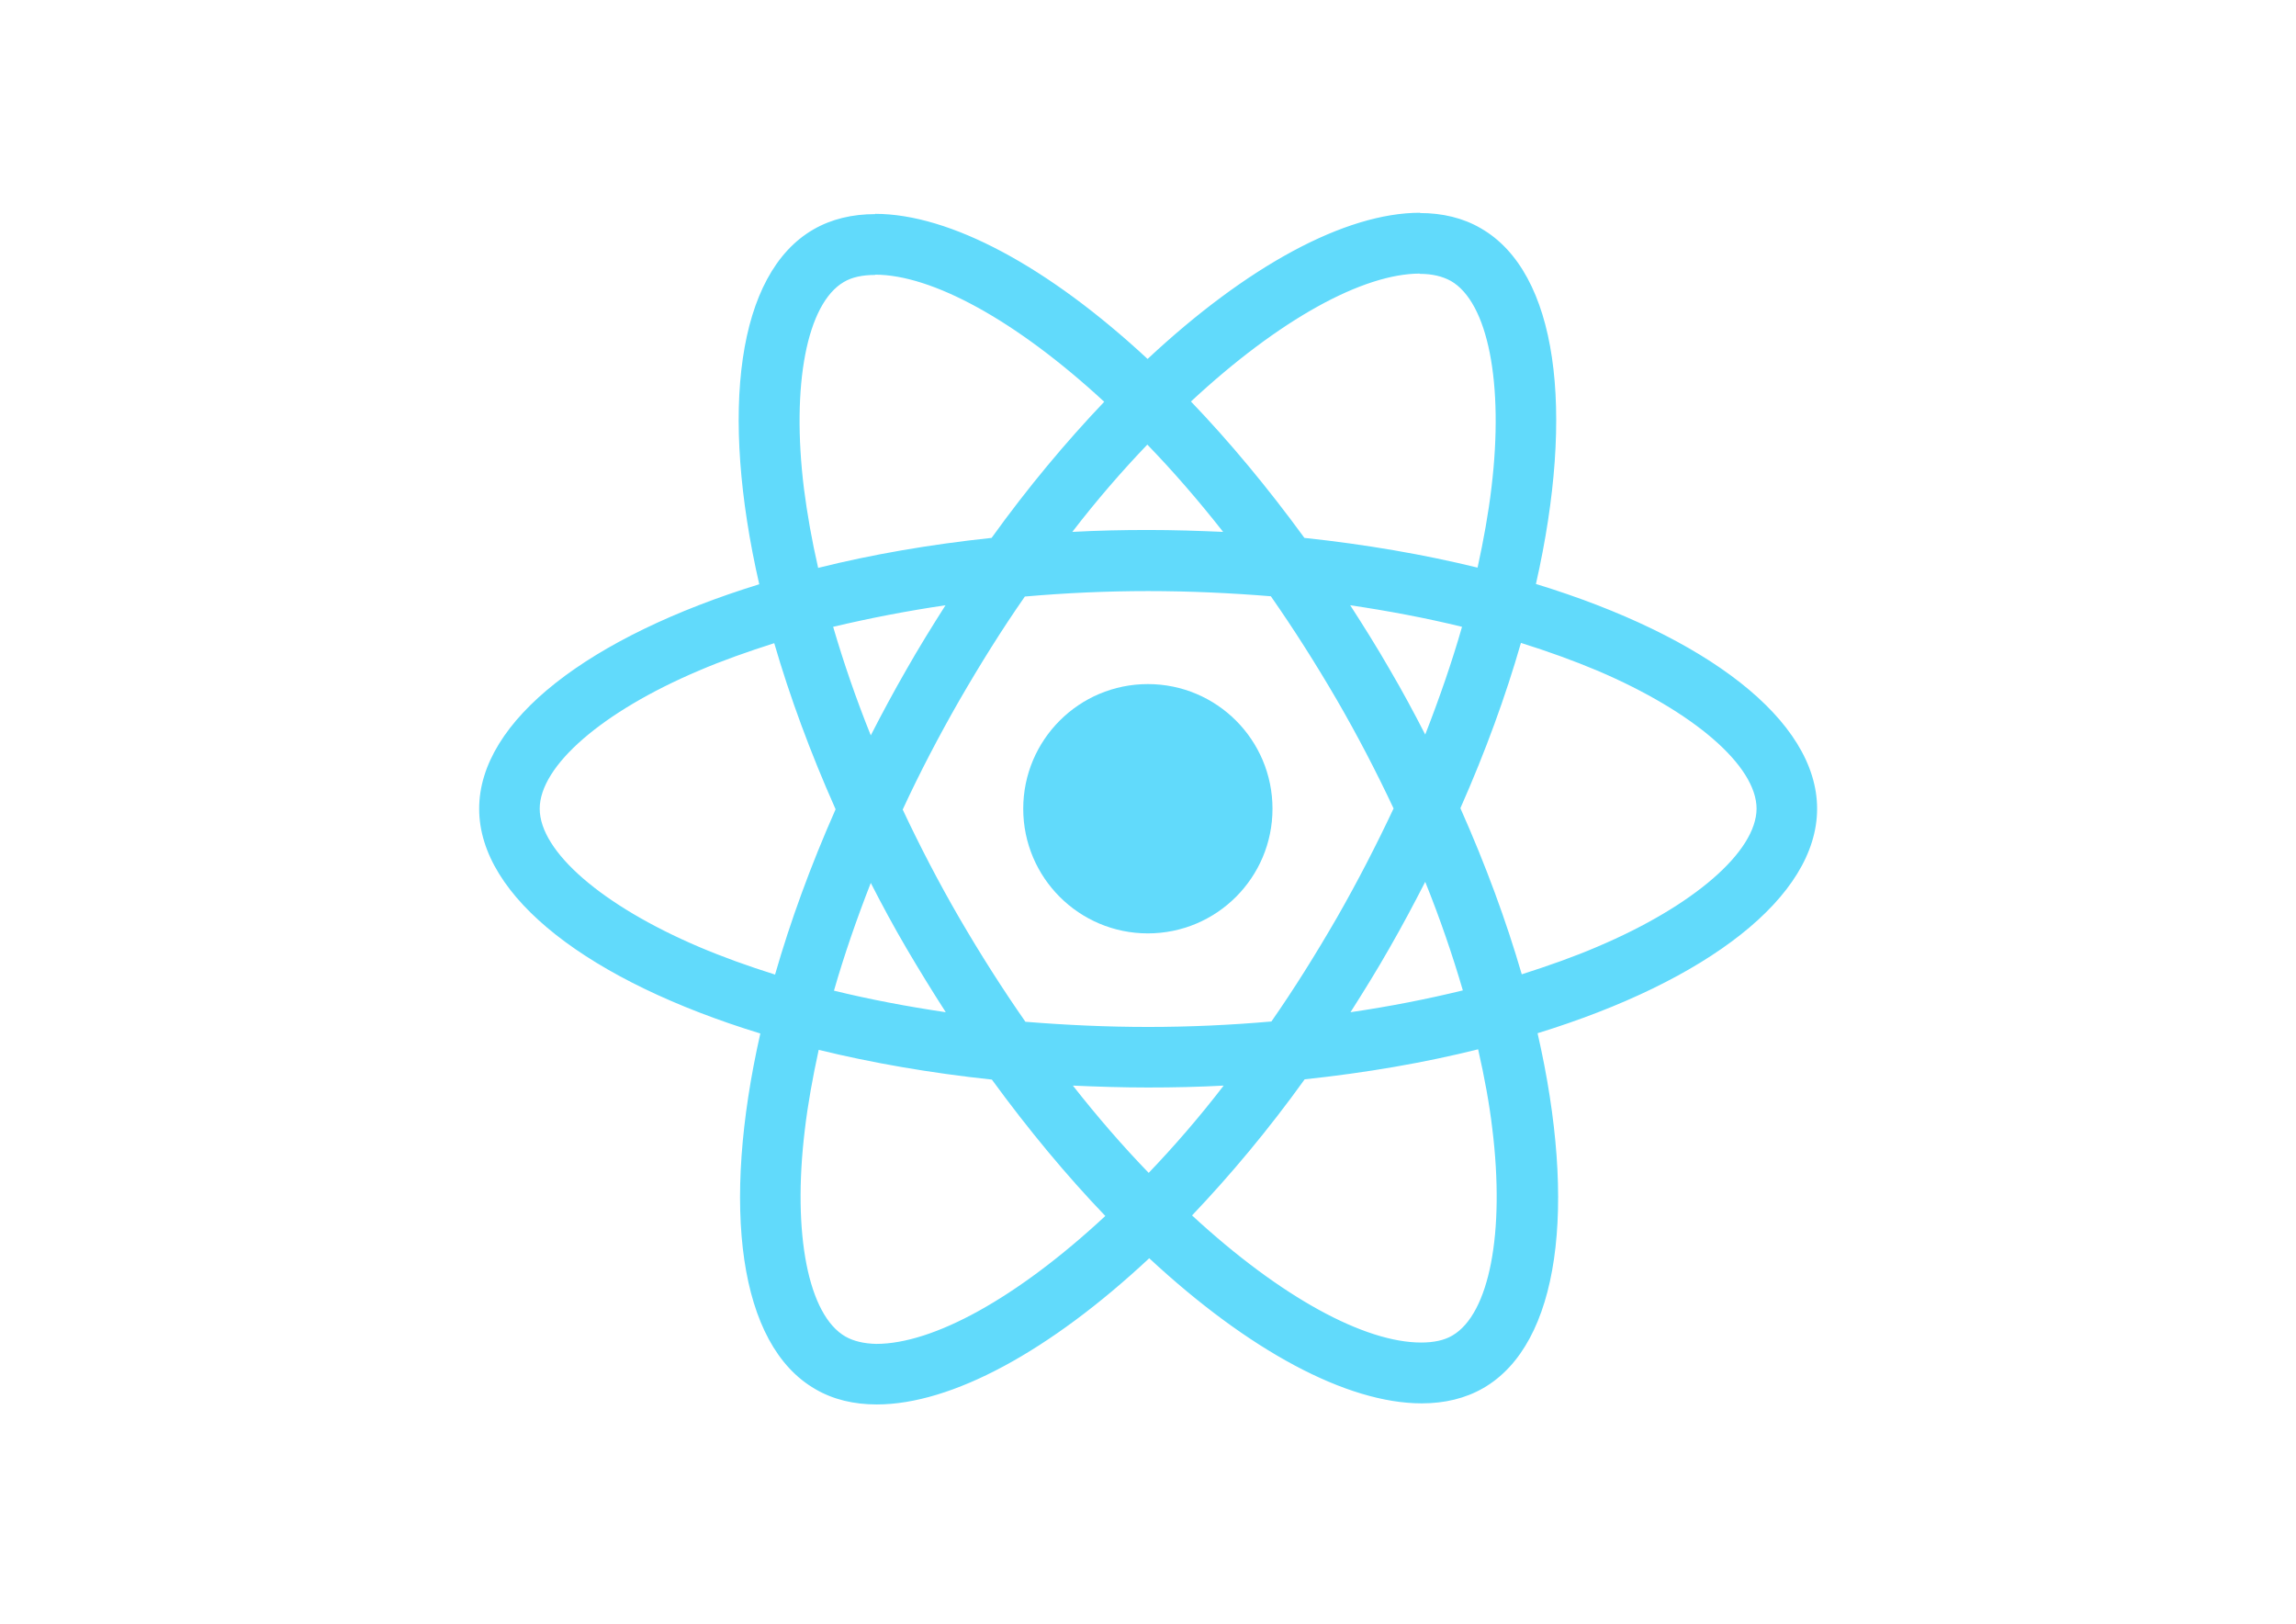
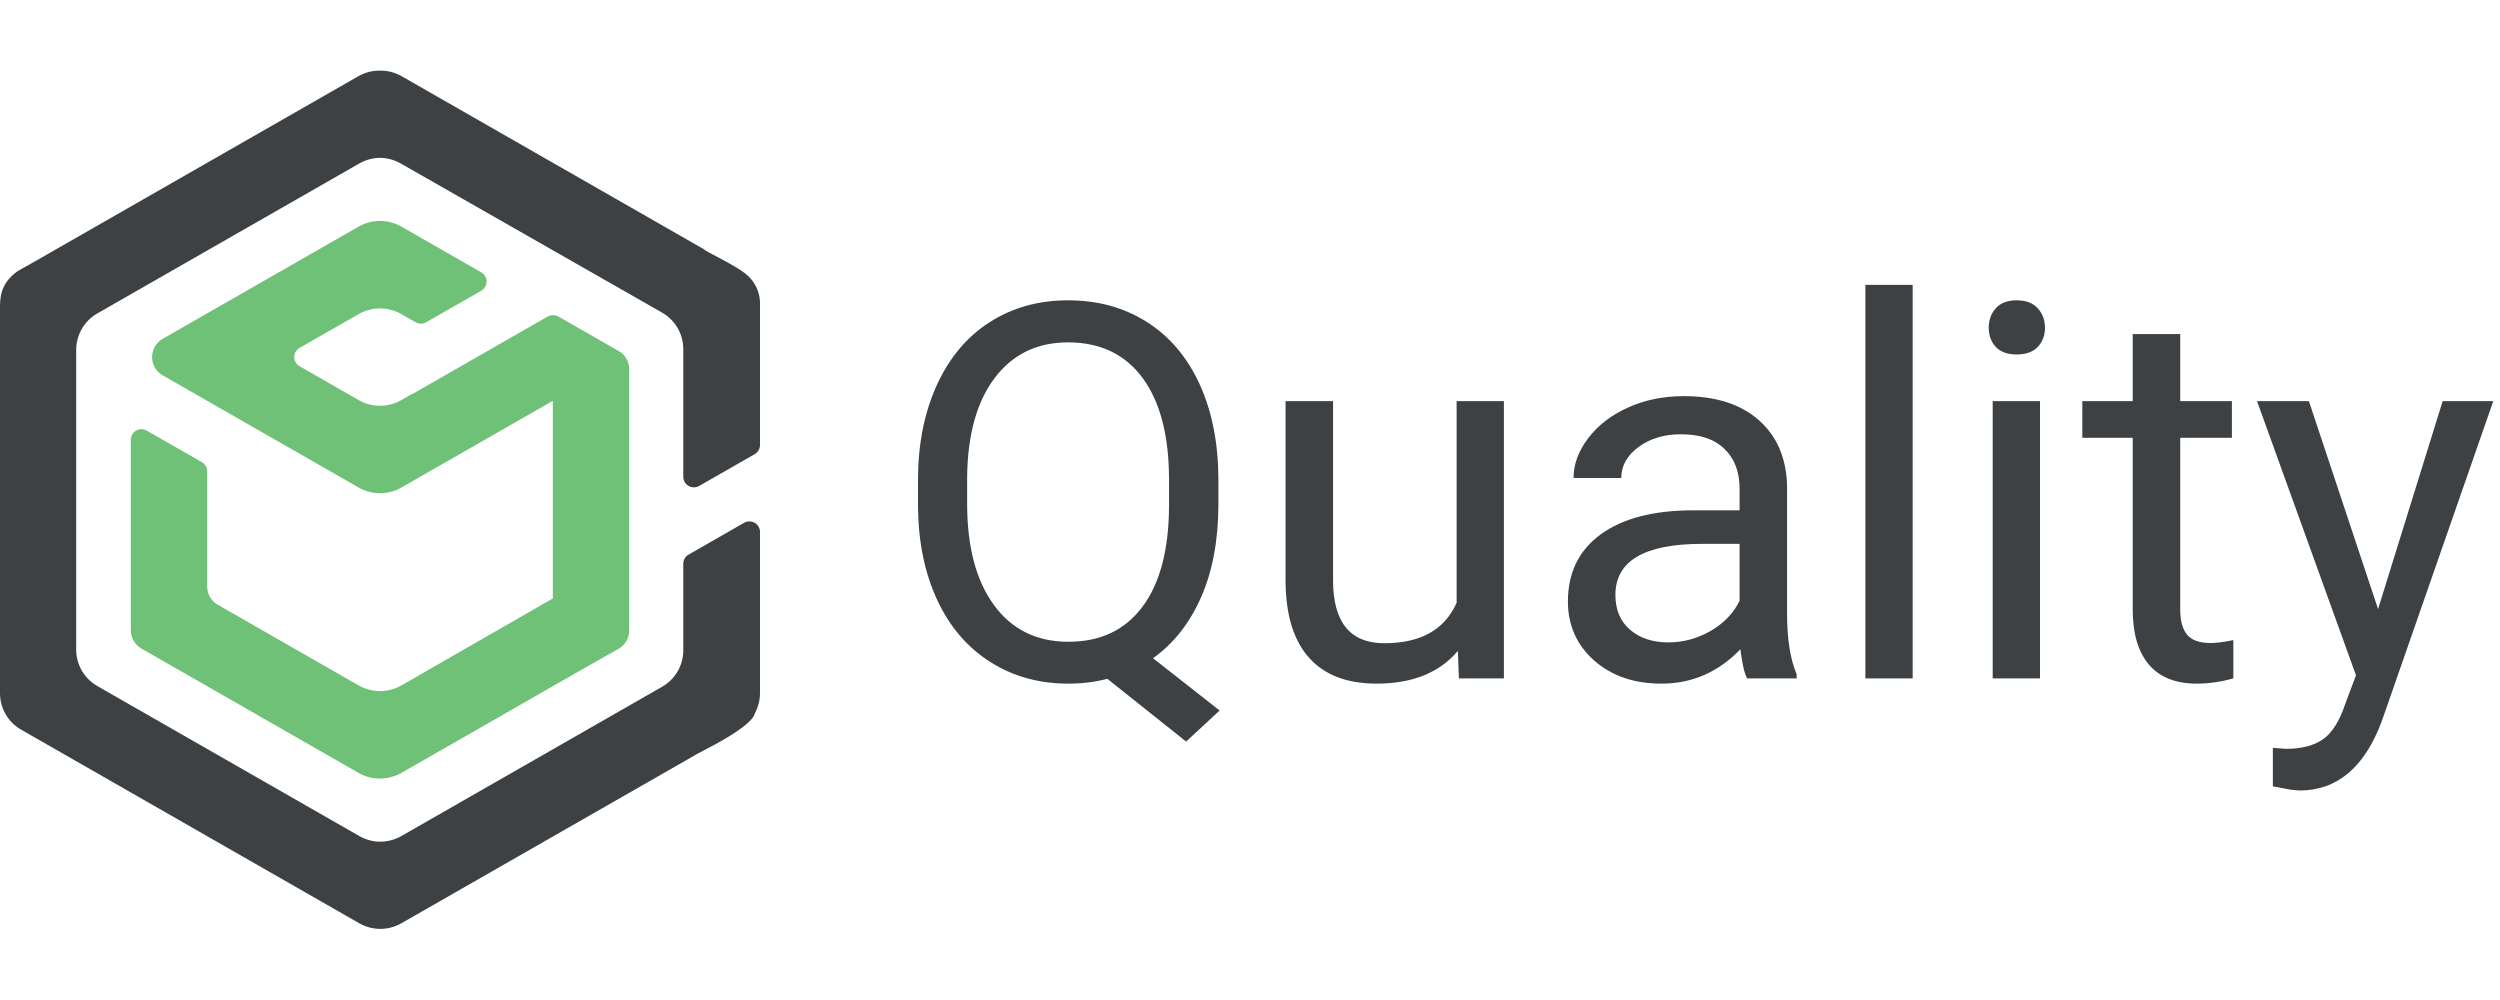
- <svg xmlns="http://www.w3.org/2000/svg" viewBox="0 0 841.9 595.3">
-   <g fill="#61DAFB">
-     <path d="M666.3 296.5c0-32.5-40.7-63.3-103.1-82.4 14.4-63.6 8-114.2-20.2-130.4-6.5-3.8-14.1-5.6-22.4-5.6v22.3c4.6 0 8.3.9 11.4 2.6 13.6 7.8 19.5 37.5 14.9 75.7-1.1 9.4-2.9 19.3-5.1 29.4-19.6-4.8-41-8.5-63.5-10.9-13.5-18.5-27.5-35.3-41.6-50 32.6-30.3 63.2-46.9 84-46.9V78c-27.5 0-63.5 19.6-99.9 53.6-36.4-33.8-72.4-53.2-99.9-53.2v22.3c20.7 0 51.4 16.5 84 46.6-14 14.7-28 31.4-41.3 49.9-22.6 2.4-44 6.1-63.6 11-2.3-10-4-19.7-5.2-29-4.7-38.2 1.1-67.9 14.6-75.8 3-1.8 6.9-2.6 11.5-2.6V78.5c-8.4 0-16 1.8-22.6 5.6-28.1 16.2-34.4 66.7-19.9 130.1-62.2 19.2-102.7 49.9-102.7 82.3 0 32.5 40.7 63.3 103.1 82.4-14.4 63.6-8 114.2 20.2 130.4 6.5 3.8 14.1 5.6 22.5 5.6 27.5 0 63.5-19.6 99.9-53.6 36.4 33.8 72.4 53.2 99.9 53.2 8.4 0 16-1.8 22.6-5.6 28.1-16.2 34.4-66.7 19.9-130.1 62-19.1 102.5-49.9 102.5-82.3zm-130.2-66.7c-3.7 12.9-8.3 26.2-13.5 39.5-4.1-8-8.4-16-13.1-24-4.6-8-9.5-15.8-14.4-23.4 14.2 2.1 27.9 4.7 41 7.9zm-45.8 106.5c-7.8 13.5-15.8 26.3-24.1 38.2-14.9 1.3-30 2-45.2 2-15.1 0-30.2-.7-45-1.9-8.3-11.9-16.4-24.6-24.2-38-7.6-13.1-14.5-26.4-20.8-39.8 6.2-13.4 13.2-26.8 20.7-39.9 7.8-13.5 15.8-26.3 24.1-38.2 14.9-1.3 30-2 45.2-2 15.1 0 30.2.7 45 1.9 8.3 11.9 16.4 24.6 24.2 38 7.6 13.1 14.5 26.4 20.8 39.8-6.3 13.4-13.2 26.8-20.7 39.9zm32.3-13c5.4 13.4 10 26.8 13.8 39.8-13.1 3.2-26.9 5.9-41.2 8 4.9-7.7 9.8-15.6 14.4-23.7 4.6-8 8.9-16.1 13-24.1zM421.2 430c-9.3-9.6-18.6-20.3-27.8-32 9 .4 18.2.7 27.5.7 9.4 0 18.7-.2 27.8-.7-9 11.7-18.3 22.4-27.5 32zm-74.4-58.9c-14.2-2.1-27.9-4.7-41-7.9 3.7-12.9 8.3-26.2 13.5-39.5 4.1 8 8.4 16 13.1 24 4.7 8 9.5 15.8 14.4 23.4zM420.7 163c9.3 9.6 18.6 20.3 27.8 32-9-.4-18.2-.7-27.5-.7-9.4 0-18.7.2-27.8.7 9-11.7 18.3-22.4 27.5-32zm-74 58.9c-4.9 7.7-9.8 15.6-14.4 23.7-4.6 8-8.9 16-13 24-5.4-13.4-10-26.8-13.8-39.8 13.1-3.1 26.9-5.8 41.2-7.9zm-90.5 125.2c-35.4-15.1-58.3-34.9-58.3-50.6 0-15.7 22.9-35.6 58.3-50.6 8.6-3.7 18-7 27.7-10.1 5.7 19.6 13.2 40 22.5 60.9-9.2 20.8-16.6 41.1-22.2 60.6-9.9-3.1-19.3-6.5-28-10.2zM310 490c-13.6-7.8-19.5-37.5-14.9-75.7 1.1-9.4 2.9-19.3 5.1-29.4 19.6 4.8 41 8.5 63.5 10.9 13.5 18.5 27.5 35.3 41.6 50-32.6 30.3-63.2 46.9-84 46.9-4.5-.1-8.3-1-11.3-2.7zm237.2-76.2c4.7 38.2-1.1 67.9-14.6 75.8-3 1.8-6.9 2.6-11.5 2.6-20.7 0-51.4-16.5-84-46.6 14-14.7 28-31.4 41.3-49.9 22.6-2.4 44-6.1 63.6-11 2.3 10.1 4.1 19.8 5.2 29.1zm38.5-66.7c-8.6 3.7-18 7-27.7 10.1-5.7-19.6-13.2-40-22.5-60.9 9.2-20.8 16.6-41.1 22.2-60.6 9.9 3.1 19.3 6.5 28.1 10.2 35.4 15.1 58.3 34.9 58.3 50.6-.1 15.7-23 35.6-58.4 50.6zM320.8 78.4z" />
-     <circle cx="420.9" cy="296.5" r="45.7" />
-     <path d="M520.5 78.1z" />
+ <svg xmlns="http://www.w3.org/2000/svg" xmlns:xlink="http://www.w3.org/1999/xlink" width="187.5pt" height="75pt" viewBox="0 0 187.5 75" version="1.2">
+   <defs>
+     <g>
+       <symbol overflow="visible" id="glyph0-0">
+         <path style="stroke:none;" d="M 15.531 0 L 1.922 0 L 1.922 -27.984 L 15.531 -27.984 Z M 14.484 -1.609 L 14.484 -26.344 L 9.219 -13.984 Z M 2.953 -26.125 L 2.953 -1.844 L 8.109 -13.984 Z M 3.734 -1.031 L 13.625 -1.031 L 8.672 -12.688 Z M 8.672 -15.297 L 13.625 -26.938 L 3.734 -26.938 Z M 8.672 -15.297 " />
+       </symbol>
+       <symbol overflow="visible" id="glyph0-1">
+         <path style="stroke:none;" d="M 24.625 -13.094 C 24.625 -10.383 24.191 -8.051 23.328 -6.094 C 22.473 -4.145 21.27 -2.617 19.719 -1.516 L 24.719 2.406 L 22.203 4.734 L 16.297 0.031 C 15.367 0.27 14.395 0.391 13.375 0.391 C 11.176 0.391 9.223 -0.148 7.516 -1.234 C 5.805 -2.316 4.484 -3.859 3.547 -5.859 C 2.609 -7.867 2.125 -10.195 2.094 -12.844 L 2.094 -14.859 C 2.094 -17.547 2.562 -19.922 3.5 -21.984 C 4.438 -24.047 5.758 -25.625 7.469 -26.719 C 9.176 -27.812 11.133 -28.359 13.344 -28.359 C 15.594 -28.359 17.57 -27.812 19.281 -26.719 C 20.988 -25.633 22.305 -24.07 23.234 -22.031 C 24.16 -19.988 24.625 -17.602 24.625 -14.875 Z M 20.922 -14.891 C 20.922 -18.18 20.266 -20.723 18.953 -22.516 C 17.641 -24.305 15.77 -25.203 13.344 -25.203 C 11.02 -25.203 9.188 -24.312 7.844 -22.531 C 6.508 -20.758 5.82 -18.297 5.781 -15.141 L 5.781 -13.094 C 5.781 -9.883 6.445 -7.359 7.781 -5.516 C 9.125 -3.672 10.988 -2.75 13.375 -2.75 C 15.758 -2.75 17.602 -3.613 18.906 -5.344 C 20.219 -7.082 20.891 -9.57 20.922 -12.812 Z M 20.922 -14.891 " />
+       </symbol>
+       <symbol overflow="visible" id="glyph0-2">
+         <path style="stroke:none;" d="M 15.531 -2.062 C 14.145 -0.426 12.113 0.391 9.438 0.391 C 7.219 0.391 5.531 -0.254 4.375 -1.547 C 3.219 -2.836 2.629 -4.742 2.609 -7.266 L 2.609 -20.797 L 6.172 -20.797 L 6.172 -7.359 C 6.172 -4.211 7.453 -2.641 10.016 -2.641 C 12.734 -2.641 14.539 -3.648 15.438 -5.672 L 15.438 -20.797 L 18.984 -20.797 L 18.984 0 L 15.609 0 Z M 15.531 -2.062 " />
+       </symbol>
+       <symbol overflow="visible" id="glyph0-3">
+         <path style="stroke:none;" d="M 15.531 0 C 15.32 -0.406 15.156 -1.133 15.031 -2.188 C 13.375 -0.469 11.398 0.391 9.109 0.391 C 7.055 0.391 5.375 -0.188 4.062 -1.344 C 2.75 -2.508 2.094 -3.984 2.094 -5.766 C 2.094 -7.93 2.914 -9.613 4.562 -10.812 C 6.207 -12.008 8.523 -12.609 11.516 -12.609 L 14.969 -12.609 L 14.969 -14.234 C 14.969 -15.484 14.594 -16.473 13.844 -17.203 C 13.102 -17.941 12.008 -18.312 10.562 -18.312 C 9.301 -18.312 8.238 -17.988 7.375 -17.344 C 6.52 -16.707 6.094 -15.938 6.094 -15.031 L 2.516 -15.031 C 2.516 -16.062 2.883 -17.062 3.625 -18.031 C 4.363 -19 5.363 -19.766 6.625 -20.328 C 7.883 -20.891 9.27 -21.172 10.781 -21.172 C 13.176 -21.172 15.051 -20.57 16.406 -19.375 C 17.77 -18.176 18.477 -16.531 18.531 -14.438 L 18.531 -4.859 C 18.531 -2.953 18.77 -1.438 19.25 -0.312 L 19.25 0 Z M 9.625 -2.703 C 10.738 -2.703 11.797 -2.988 12.797 -3.562 C 13.797 -4.145 14.52 -4.898 14.969 -5.828 L 14.969 -10.094 L 12.188 -10.094 C 7.832 -10.094 5.656 -8.816 5.656 -6.266 C 5.656 -5.148 6.023 -4.273 6.766 -3.641 C 7.504 -3.016 8.457 -2.703 9.625 -2.703 Z M 9.625 -2.703 " />
+       </symbol>
+       <symbol overflow="visible" id="glyph0-4">
+         <path style="stroke:none;" d="M 6.547 0 L 3 0 L 3 -29.516 L 6.547 -29.516 Z M 6.547 0 " />
+       </symbol>
+       <symbol overflow="visible" id="glyph0-5">
+         <path style="stroke:none;" d="M 6.547 0 L 3 0 L 3 -20.797 L 6.547 -20.797 Z M 2.703 -26.312 C 2.703 -26.883 2.879 -27.367 3.234 -27.766 C 3.586 -28.16 4.109 -28.359 4.797 -28.359 C 5.492 -28.359 6.02 -28.16 6.375 -27.766 C 6.738 -27.367 6.922 -26.879 6.922 -26.297 C 6.922 -25.723 6.738 -25.242 6.375 -24.859 C 6.02 -24.484 5.492 -24.297 4.797 -24.297 C 4.109 -24.297 3.586 -24.484 3.234 -24.859 C 2.879 -25.242 2.703 -25.727 2.703 -26.312 Z M 2.703 -26.312 " />
+       </symbol>
+       <symbol overflow="visible" id="glyph0-6">
+         <path style="stroke:none;" d="M 7.516 -25.828 L 7.516 -20.797 L 11.391 -20.797 L 11.391 -18.047 L 7.516 -18.047 L 7.516 -5.156 C 7.516 -4.32 7.688 -3.695 8.031 -3.281 C 8.375 -2.863 8.961 -2.656 9.797 -2.656 C 10.211 -2.656 10.781 -2.727 11.5 -2.875 L 11.5 0 C 10.562 0.258 9.648 0.391 8.766 0.391 C 7.172 0.391 5.969 -0.086 5.156 -1.047 C 4.352 -2.016 3.953 -3.383 3.953 -5.156 L 3.953 -18.047 L 0.172 -18.047 L 0.172 -20.797 L 3.953 -20.797 L 3.953 -25.828 Z M 7.516 -25.828 " />
+       </symbol>
+       <symbol overflow="visible" id="glyph0-7">
+         <path style="stroke:none;" d="M 9.5 -5.203 L 14.344 -20.797 L 18.141 -20.797 L 9.781 3.203 C 8.488 6.672 6.43 8.406 3.609 8.406 L 2.938 8.344 L 1.609 8.094 L 1.609 5.203 L 2.578 5.281 C 3.773 5.281 4.711 5.035 5.391 4.547 C 6.066 4.066 6.617 3.18 7.047 1.891 L 7.844 -0.234 L 0.422 -20.797 L 4.312 -20.797 Z M 9.5 -5.203 " />
+       </symbol>
+     </g>
+     <clipPath id="clip1">
+       <path d="M 0 5.238 L 57 5.238 L 57 69.738 L 0 69.738 Z M 0 5.238 " />
+     </clipPath>
+   </defs>
+   <g id="surface1">
+     <path style=" stroke:none;fill-rule:nonzero;fill:rgb(43.14%,75.69%,46.669%);fill-opacity:1;" d="M 46.977 26.902 C 46.859 26.691 46.707 26.484 46.395 26.324 L 41.879 23.738 C 41.816 23.703 41.75 23.676 41.68 23.66 C 41.656 23.652 41.633 23.652 41.609 23.648 C 41.562 23.641 41.516 23.633 41.469 23.633 L 41.461 23.633 L 41.461 23.637 C 41.328 23.637 41.195 23.676 41.078 23.738 L 30.926 29.555 L 30.914 29.539 L 30.098 30.008 C 29.109 30.574 27.891 30.574 26.902 30.008 L 22.465 27.465 C 22.219 27.324 22.066 27.062 22.066 26.781 C 22.066 26.496 22.219 26.234 22.465 26.094 L 26.902 23.555 C 27.891 22.988 29.109 22.988 30.098 23.555 L 31.164 24.168 C 31.414 24.309 31.715 24.309 31.961 24.168 L 36.098 21.801 C 36.344 21.66 36.496 21.398 36.496 21.113 C 36.496 20.832 36.344 20.57 36.098 20.43 L 30.098 16.992 C 29.109 16.43 27.891 16.43 26.902 16.992 L 12.203 25.41 C 11.141 26.02 11.141 27.543 12.203 28.152 L 26.902 36.566 C 27.891 37.133 29.109 37.133 30.098 36.566 L 41.461 30.062 L 41.461 44.883 L 37.809 46.98 L 30.098 51.41 C 29.852 51.547 29.59 51.656 29.32 51.727 C 28.504 51.941 27.637 51.828 26.902 51.41 L 16.336 45.359 C 15.844 45.078 15.539 44.555 15.539 43.988 L 15.539 35.348 C 15.539 35.066 15.387 34.805 15.141 34.664 L 11.008 32.297 C 10.758 32.152 10.453 32.152 10.207 32.297 C 9.961 32.438 9.809 32.699 9.809 32.98 L 9.809 47.27 C 9.809 47.836 10.113 48.355 10.605 48.641 L 26.902 57.973 C 27.383 58.246 27.926 58.391 28.477 58.395 L 28.488 58.395 C 28.566 58.395 28.645 58.383 28.723 58.379 C 28.781 58.375 28.844 58.375 28.902 58.367 C 28.984 58.359 29.066 58.34 29.148 58.324 C 29.203 58.309 29.258 58.301 29.312 58.289 C 29.402 58.266 29.488 58.234 29.57 58.203 C 29.621 58.188 29.668 58.176 29.711 58.156 C 29.844 58.105 29.973 58.043 30.094 57.973 L 44.156 49.922 L 46.383 48.668 C 46.883 48.387 47.191 47.859 47.191 47.293 L 47.191 27.695 C 47.191 27.41 47.113 27.137 46.977 26.902 " />
+     <g clip-path="url(#clip1)" clip-rule="nonzero">
+       <path style=" stroke:none;fill-rule:nonzero;fill:rgb(24.309%,25.49%,26.669%);fill-opacity:1;" d="M 30.055 12.262 C 29.582 11.988 29.047 11.844 28.5 11.84 C 27.953 11.844 27.418 11.988 26.945 12.262 L 7.305 23.504 C 6.32 24.066 5.715 25.109 5.715 26.238 L 5.715 48.727 C 5.715 49.852 6.32 50.895 7.305 51.457 L 26.945 62.703 C 27.426 62.977 27.969 63.125 28.523 63.125 C 29.078 63.125 29.621 62.977 30.102 62.703 L 49.656 51.508 C 50.641 50.945 51.246 49.902 51.246 48.777 L 51.246 42.277 C 51.246 41.996 51.398 41.734 51.645 41.594 L 55.805 39.211 C 56.051 39.07 56.355 39.07 56.602 39.211 C 56.848 39.352 57 39.613 57 39.895 L 57 51.996 C 56.996 52.516 56.867 53.023 56.625 53.477 C 56.562 53.773 56.234 54.125 55.77 54.484 C 55.762 54.496 55.75 54.504 55.738 54.512 C 54.562 55.418 52.617 56.355 52.27 56.555 L 30.102 69.246 C 29.605 69.527 29.043 69.676 28.469 69.668 L 28.445 69.668 L 28.445 69.664 C 27.918 69.652 27.398 69.508 26.945 69.246 L 1.594 54.73 C 0.605 54.168 0 53.125 0 51.996 L 0 22.969 C 0 22.461 0.066 21.945 0.289 21.508 C 0.32 21.395 0.629 20.836 1.262 20.379 C 1.5 20.219 1.922 20.004 2.316 19.777 L 26.871 5.719 C 27.367 5.434 27.93 5.289 28.5 5.297 C 29.074 5.289 29.633 5.434 30.129 5.719 L 52.789 18.691 C 52.84 18.723 52.879 18.758 52.922 18.793 L 53.211 18.957 C 53.98 19.363 55.188 19.98 55.844 20.473 L 55.895 20.512 C 55.906 20.52 55.914 20.523 55.922 20.531 C 55.945 20.551 55.961 20.57 55.984 20.59 C 56.223 20.789 56.43 21.023 56.586 21.285 C 56.59 21.289 56.594 21.293 56.598 21.297 L 56.594 21.297 C 56.859 21.734 57 22.238 57 22.746 L 57 33.379 C 57 33.66 56.848 33.922 56.602 34.062 L 52.438 36.445 C 52.191 36.586 51.887 36.586 51.645 36.445 C 51.395 36.305 51.246 36.043 51.246 35.762 L 51.246 26.176 C 51.246 25.047 50.637 24.004 49.648 23.441 Z M 30.055 12.262 " />
+     </g>
+     <g style="fill:rgb(24.309%,25.49%,26.669%);fill-opacity:1;">
+       <use xlink:href="#glyph0-1" x="66.755" y="50.882" />
+     </g>
+     <g style="fill:rgb(24.309%,25.49%,26.669%);fill-opacity:1;">
+       <use xlink:href="#glyph0-2" x="93.808" y="50.882" />
+     </g>
+     <g style="fill:rgb(24.309%,25.49%,26.669%);fill-opacity:1;">
+       <use xlink:href="#glyph0-3" x="115.5" y="50.882" />
+     </g>
+     <g style="fill:rgb(24.309%,25.49%,26.669%);fill-opacity:1;">
+       <use xlink:href="#glyph0-4" x="136.903" y="50.882" />
+     </g>
+     <g style="fill:rgb(24.309%,25.49%,26.669%);fill-opacity:1;">
+       <use xlink:href="#glyph0-5" x="146.452" y="50.882" />
+     </g>
+     <g style="fill:rgb(24.309%,25.49%,26.669%);fill-opacity:1;">
+       <use xlink:href="#glyph0-6" x="156.001" y="50.882" />
+     </g>
+     <g style="fill:rgb(24.309%,25.49%,26.669%);fill-opacity:1;">
+       <use xlink:href="#glyph0-7" x="168.855" y="50.882" />
+     </g>
  </g>
</svg>
